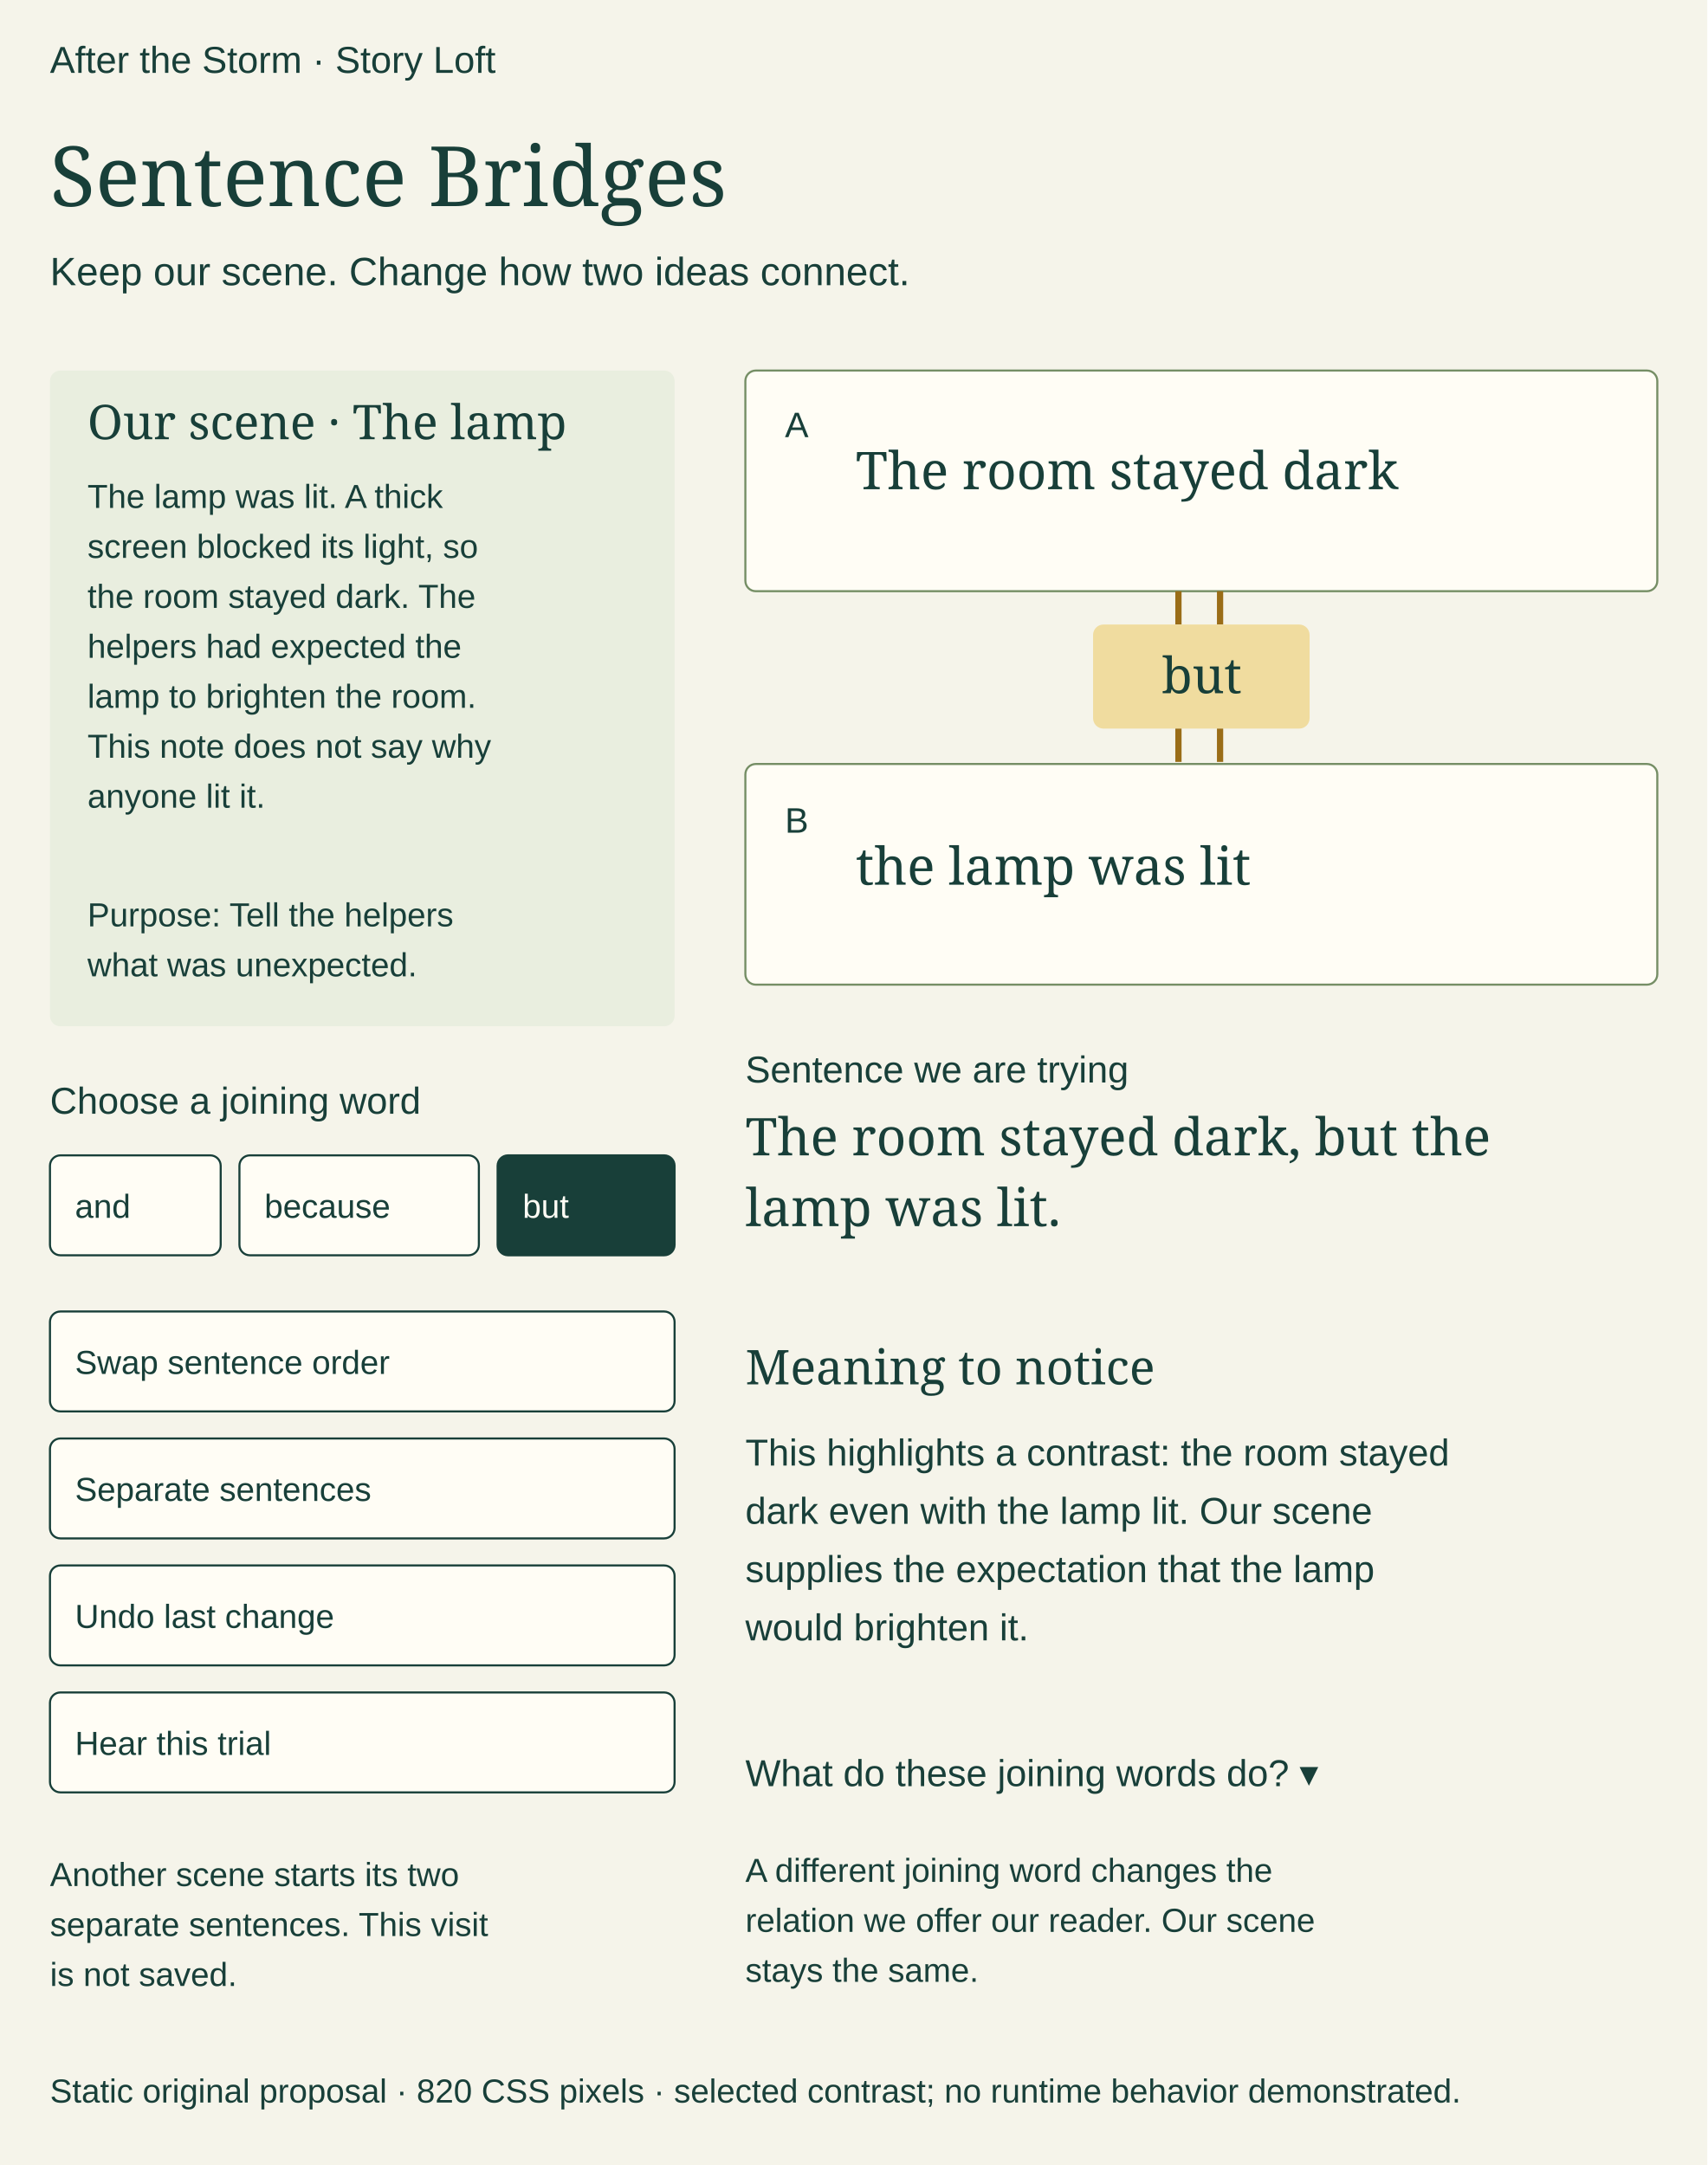
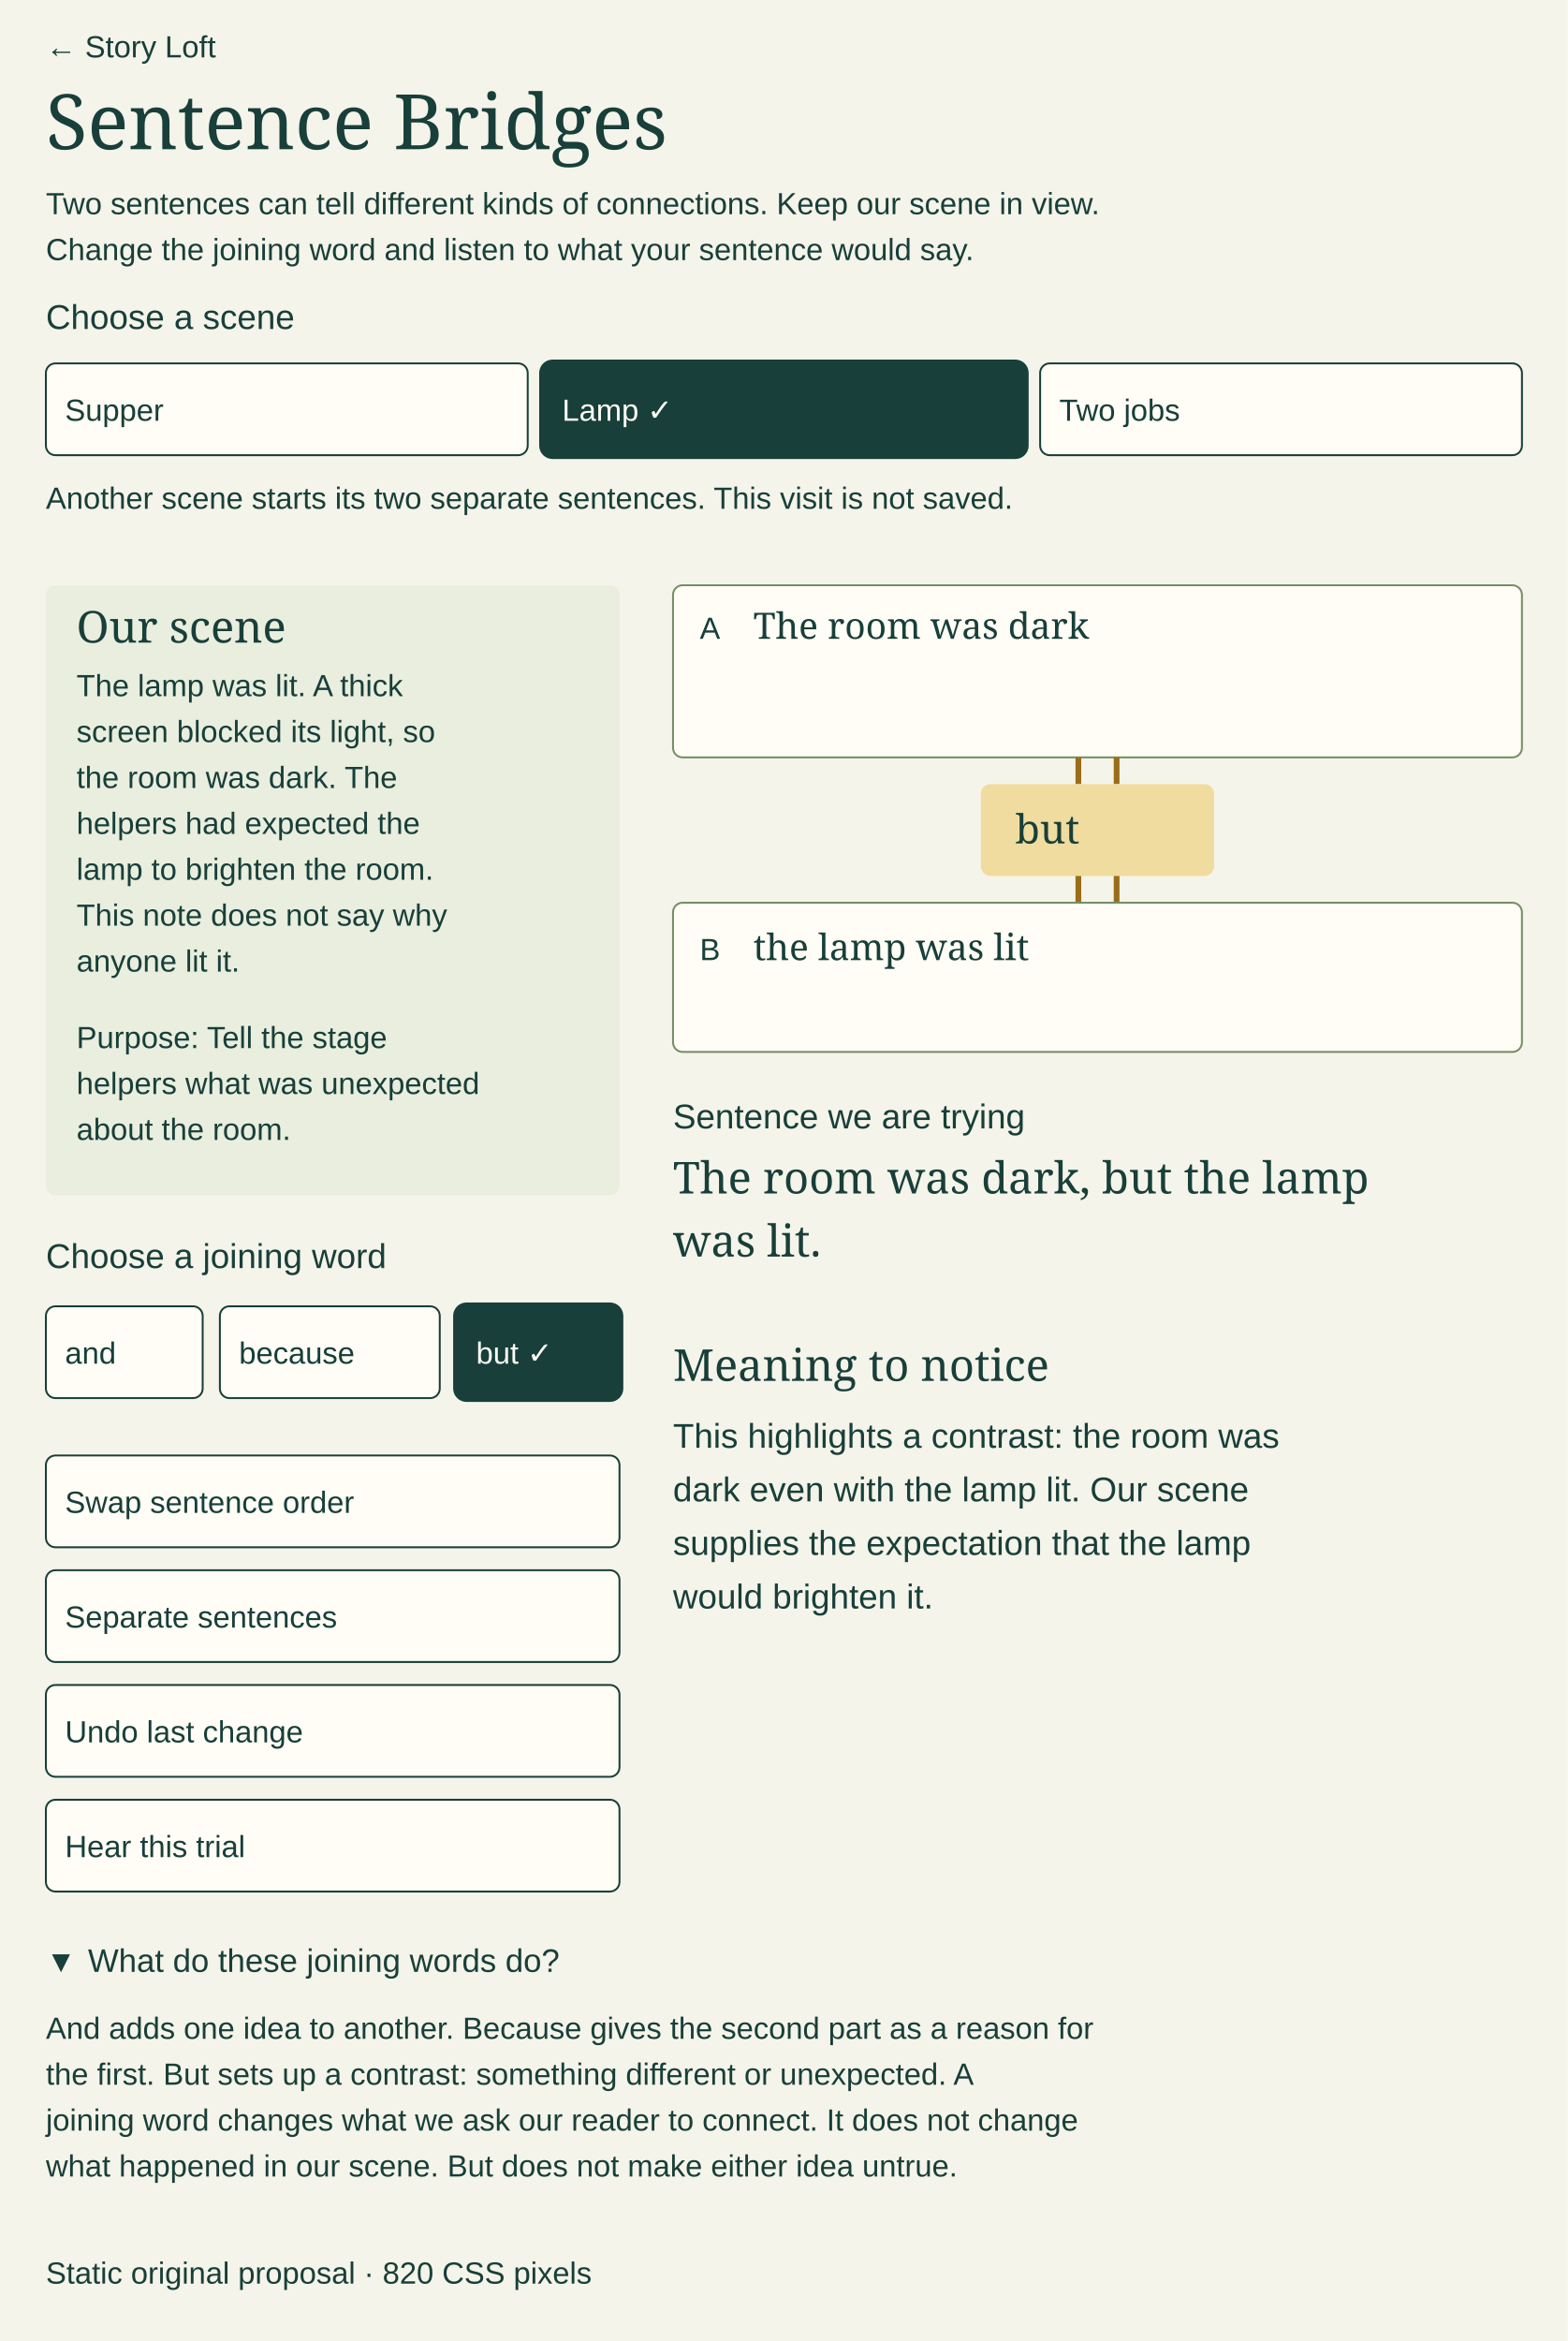
- <svg xmlns="http://www.w3.org/2000/svg" width="820" height="1040" viewBox="0 0 820 1040" role="img" aria-labelledby="title desc">
-   <rect width="820" height="1040" fill="#f5f4ea" />
-   <text x="24" y="35" font-family="Trebuchet MS,Arial,sans-serif" font-size="18" fill="#183f39">After the Storm · Story Loft</text>
-   <text x="24" y="99" font-family="Georgia,serif" font-size="40" fill="#183f39">Sentence Bridges</text>
-   <text x="24" y="137" font-family="Trebuchet MS,Arial,sans-serif" font-size="19" fill="#183f39">Keep our scene. Change how two ideas connect.</text>
-   <rect x="24" y="178" width="300" height="315" rx="5" fill="#e9eedf" stroke="none" />
-   <text x="42" y="211" font-family="Georgia,serif" font-size="23" fill="#183f39">Our scene · The lamp</text>
-   <text x="42" y="244" font-family="Trebuchet MS,Arial,sans-serif" font-size="16" fill="#183f39">The lamp was lit. A thick</text>
-   <text x="42" y="268" font-family="Trebuchet MS,Arial,sans-serif" font-size="16" fill="#183f39">screen blocked its light, so</text>
-   <text x="42" y="292" font-family="Trebuchet MS,Arial,sans-serif" font-size="16" fill="#183f39">the room stayed dark. The</text>
-   <text x="42" y="316" font-family="Trebuchet MS,Arial,sans-serif" font-size="16" fill="#183f39">helpers had expected the</text>
-   <text x="42" y="340" font-family="Trebuchet MS,Arial,sans-serif" font-size="16" fill="#183f39">lamp to brighten the room.</text>
-   <text x="42" y="364" font-family="Trebuchet MS,Arial,sans-serif" font-size="16" fill="#183f39">This note does not say why</text>
-   <text x="42" y="388" font-family="Trebuchet MS,Arial,sans-serif" font-size="16" fill="#183f39">anyone lit it.</text>
-   <text x="42" y="445" font-family="Trebuchet MS,Arial,sans-serif" font-size="16" fill="#183f39">Purpose: Tell the helpers</text>
-   <text x="42" y="469" font-family="Trebuchet MS,Arial,sans-serif" font-size="16" fill="#183f39">what was unexpected.</text>
-   <text x="24" y="535" font-family="Trebuchet MS,Arial,sans-serif" font-size="18" fill="#183f39">Choose a joining word</text>
-   <rect x="24" y="555" width="82" height="48" rx="5" fill="#fffdf5" stroke="#183f39" />
-   <text x="36" y="585" font-family="Trebuchet MS,Arial,sans-serif" font-size="16" fill="#183f39">and</text>
-   <rect x="115" y="555" width="115" height="48" rx="5" fill="#fffdf5" stroke="#183f39" />
-   <text x="127" y="585" font-family="Trebuchet MS,Arial,sans-serif" font-size="16" fill="#183f39">because</text>
-   <rect x="239" y="555" width="85" height="48" rx="5" fill="#183f39" stroke="#183f39" />
-   <text x="251" y="585" font-family="Trebuchet MS,Arial,sans-serif" font-size="16" fill="#fffdf5">but</text>
-   <rect x="24" y="630" width="300" height="48" rx="5" fill="#fffdf5" stroke="#183f39" />
-   <text x="36" y="660" font-family="Trebuchet MS,Arial,sans-serif" font-size="16" fill="#183f39">Swap sentence order</text>
-   <rect x="24" y="691" width="300" height="48" rx="5" fill="#fffdf5" stroke="#183f39" />
-   <text x="36" y="721" font-family="Trebuchet MS,Arial,sans-serif" font-size="16" fill="#183f39">Separate sentences</text>
-   <rect x="24" y="752" width="300" height="48" rx="5" fill="#fffdf5" stroke="#183f39" />
-   <text x="36" y="782" font-family="Trebuchet MS,Arial,sans-serif" font-size="16" fill="#183f39">Undo last change</text>
-   <rect x="24" y="813" width="300" height="48" rx="5" fill="#fffdf5" stroke="#183f39" />
-   <text x="36" y="843" font-family="Trebuchet MS,Arial,sans-serif" font-size="16" fill="#183f39">Hear this trial</text>
-   <text x="24" y="906" font-family="Trebuchet MS,Arial,sans-serif" font-size="16" fill="#183f39">Another scene starts its two</text>
-   <text x="24" y="930" font-family="Trebuchet MS,Arial,sans-serif" font-size="16" fill="#183f39">separate sentences. This visit</text>
-   <text x="24" y="954" font-family="Trebuchet MS,Arial,sans-serif" font-size="16" fill="#183f39">is not saved.</text>
-   <rect x="358" y="178" width="438" height="106" rx="5" fill="#fffdf5" stroke="#758e65" />
-   <text x="377" y="210" font-family="Trebuchet MS,Arial,sans-serif" font-size="17" fill="#183f39">A</text>
-   <text x="411" y="235" font-family="Georgia,serif" font-size="25" fill="#183f39">The room stayed dark</text>
-   <path d="M566 284v16m20 -16v16" stroke="#9a6d18" stroke-width="3" />
-   <rect x="525" y="300" width="104" height="50" rx="5" fill="#f0dc9f" stroke="none" />
-   <text x="558" y="333" font-family="Georgia,serif" font-size="24" fill="#183f39">but</text>
-   <path d="M566 350v16m20 -16v16" stroke="#9a6d18" stroke-width="3" />
-   <rect x="358" y="367" width="438" height="106" rx="5" fill="#fffdf5" stroke="#758e65" />
-   <text x="377" y="400" font-family="Trebuchet MS,Arial,sans-serif" font-size="17" fill="#183f39">B</text>
-   <text x="411" y="425" font-family="Georgia,serif" font-size="25" fill="#183f39">the lamp was lit</text>
-   <text x="358" y="520" font-family="Trebuchet MS,Arial,sans-serif" font-size="18" fill="#183f39">Sentence we are trying</text>
-   <text x="358" y="555" font-family="Georgia,serif" font-size="25" fill="#183f39">The room stayed dark, but the</text>
-   <text x="358" y="589" font-family="Georgia,serif" font-size="25" fill="#183f39">lamp was lit.</text>
-   <text x="358" y="665" font-family="Georgia,serif" font-size="23" fill="#183f39">Meaning to notice</text>
-   <text x="358" y="704" font-family="Trebuchet MS,Arial,sans-serif" font-size="18" fill="#183f39">This highlights a contrast: the room stayed</text>
-   <text x="358" y="732" font-family="Trebuchet MS,Arial,sans-serif" font-size="18" fill="#183f39">dark even with the lamp lit. Our scene</text>
-   <text x="358" y="760" font-family="Trebuchet MS,Arial,sans-serif" font-size="18" fill="#183f39">supplies the expectation that the lamp</text>
-   <text x="358" y="788" font-family="Trebuchet MS,Arial,sans-serif" font-size="18" fill="#183f39">would brighten it.</text>
-   <text x="358" y="858" font-family="Trebuchet MS,Arial,sans-serif" font-size="18" fill="#183f39">What do these joining words do? ▾</text>
-   <text x="358" y="904" font-family="Trebuchet MS,Arial,sans-serif" font-size="16" fill="#183f39">A different joining word changes the</text>
-   <text x="358" y="928" font-family="Trebuchet MS,Arial,sans-serif" font-size="16" fill="#183f39">relation we offer our reader. Our scene</text>
-   <text x="358" y="952" font-family="Trebuchet MS,Arial,sans-serif" font-size="16" fill="#183f39">stays the same.</text>
-   <text x="24" y="1010" font-family="Trebuchet MS,Arial,sans-serif" font-size="16" fill="#183f39">Static original proposal · 820 CSS pixels · selected contrast; no runtime behavior demonstrated.</text>
+ <svg xmlns="http://www.w3.org/2000/svg" width="820" height="1224" viewBox="0 0 820 1224" role="img" aria-labelledby="title desc">
+   <rect width="820" height="1224" fill="#f5f4ea" />
+   <text x="24" y="30" font-family="Trebuchet MS,Arial,sans-serif" font-size="16" fill="#183f39">← Story Loft</text>
+   <text x="24" y="78" font-family="Georgia,serif" font-size="40" fill="#183f39">Sentence Bridges</text>
+   <text x="24" y="112" font-family="Trebuchet MS,Arial,sans-serif" font-size="16" fill="#183f39">Two sentences can tell different kinds of connections. Keep our scene in view.</text>
+   <text x="24" y="136" font-family="Trebuchet MS,Arial,sans-serif" font-size="16" fill="#183f39">Change the joining word and listen to what your sentence would say.</text>
+   <text x="24" y="172" font-family="Trebuchet MS,Arial,sans-serif" font-size="18" fill="#183f39">Choose a scene</text>
+   <rect x="24.0" y="190" width="252.0" height="48" rx="5" fill="#fffdf5" stroke="#183f39" stroke-width="1" />
+   <text x="34.0" y="220" font-family="Trebuchet MS,Arial,sans-serif" font-size="16" fill="#183f39">Supper</text>
+   <rect x="284.0" y="190" width="252.0" height="48" rx="5" fill="#183f39" stroke="#183f39" stroke-width="4" />
+   <text x="294.0" y="220" font-family="Trebuchet MS,Arial,sans-serif" font-size="16" fill="#fffdf5">Lamp ✓</text>
+   <rect x="544.0" y="190" width="252.0" height="48" rx="5" fill="#fffdf5" stroke="#183f39" stroke-width="1" />
+   <text x="554.0" y="220" font-family="Trebuchet MS,Arial,sans-serif" font-size="16" fill="#183f39">Two jobs</text>
+   <text x="24" y="266" font-family="Trebuchet MS,Arial,sans-serif" font-size="16" fill="#183f39">Another scene starts its two separate sentences. This visit is not saved.</text>
+   <rect x="24" y="306" width="300" height="319" rx="5" fill="#e9eedf" stroke="none" stroke-width="1" />
+   <text x="40" y="336" font-family="Georgia,serif" font-size="23" fill="#183f39">Our scene</text>
+   <text x="40" y="364" font-family="Trebuchet MS,Arial,sans-serif" font-size="16" fill="#183f39">The lamp was lit. A thick</text>
+   <text x="40" y="388" font-family="Trebuchet MS,Arial,sans-serif" font-size="16" fill="#183f39">screen blocked its light, so</text>
+   <text x="40" y="412" font-family="Trebuchet MS,Arial,sans-serif" font-size="16" fill="#183f39">the room was dark. The</text>
+   <text x="40" y="436" font-family="Trebuchet MS,Arial,sans-serif" font-size="16" fill="#183f39">helpers had expected the</text>
+   <text x="40" y="460" font-family="Trebuchet MS,Arial,sans-serif" font-size="16" fill="#183f39">lamp to brighten the room.</text>
+   <text x="40" y="484" font-family="Trebuchet MS,Arial,sans-serif" font-size="16" fill="#183f39">This note does not say why</text>
+   <text x="40" y="508" font-family="Trebuchet MS,Arial,sans-serif" font-size="16" fill="#183f39">anyone lit it.</text>
+   <text x="40" y="548" font-family="Trebuchet MS,Arial,sans-serif" font-size="16" fill="#183f39">Purpose: Tell the stage</text>
+   <text x="40" y="572" font-family="Trebuchet MS,Arial,sans-serif" font-size="16" fill="#183f39">helpers what was unexpected</text>
+   <text x="40" y="596" font-family="Trebuchet MS,Arial,sans-serif" font-size="16" fill="#183f39">about the room.</text>
+   <text x="24" y="663" font-family="Trebuchet MS,Arial,sans-serif" font-size="18" fill="#183f39">Choose a joining word</text>
+   <rect x="24" y="683" width="82" height="48" rx="5" fill="#fffdf5" stroke="#183f39" stroke-width="1" />
+   <text x="34" y="713" font-family="Trebuchet MS,Arial,sans-serif" font-size="16" fill="#183f39">and</text>
+   <rect x="115" y="683" width="115" height="48" rx="5" fill="#fffdf5" stroke="#183f39" stroke-width="1" />
+   <text x="125" y="713" font-family="Trebuchet MS,Arial,sans-serif" font-size="16" fill="#183f39">because</text>
+   <rect x="239" y="683" width="85" height="48" rx="5" fill="#183f39" stroke="#183f39" stroke-width="4" />
+   <text x="249" y="713" font-family="Trebuchet MS,Arial,sans-serif" font-size="16" fill="#fffdf5">but ✓</text>
+   <rect x="24" y="761" width="300" height="48" rx="5" fill="#fffdf5" stroke="#183f39" stroke-width="1" />
+   <text x="34" y="791" font-family="Trebuchet MS,Arial,sans-serif" font-size="16" fill="#183f39">Swap sentence order</text>
+   <rect x="24" y="821" width="300" height="48" rx="5" fill="#fffdf5" stroke="#183f39" stroke-width="1" />
+   <text x="34" y="851" font-family="Trebuchet MS,Arial,sans-serif" font-size="16" fill="#183f39">Separate sentences</text>
+   <rect x="24" y="881" width="300" height="48" rx="5" fill="#fffdf5" stroke="#183f39" stroke-width="1" />
+   <text x="34" y="911" font-family="Trebuchet MS,Arial,sans-serif" font-size="16" fill="#183f39">Undo last change</text>
+   <rect x="24" y="941" width="300" height="48" rx="5" fill="#fffdf5" stroke="#183f39" stroke-width="1" />
+   <text x="34" y="971" font-family="Trebuchet MS,Arial,sans-serif" font-size="16" fill="#183f39">Hear this trial</text>
+   <rect x="352" y="306" width="444" height="90" rx="5" fill="#fffdf5" stroke="#758e65" stroke-width="1" />
+   <text x="366" y="334" font-family="Trebuchet MS,Arial,sans-serif" font-size="16" fill="#183f39">A</text>
+   <text x="394" y="334" font-family="Georgia,serif" font-size="19" fill="#183f39">The room was dark</text>
+   <path d="M564.0 396v14m20 -14v14" stroke="#9a6d18" stroke-width="3" />
+   <rect x="513.0" y="410" width="122" height="48" rx="5" fill="#f0dc9f" stroke="none" stroke-width="1" />
+   <text x="531.0" y="441" font-family="Georgia,serif" font-size="21" fill="#183f39">but</text>
+   <path d="M564.0 458v14m20 -14v14" stroke="#9a6d18" stroke-width="3" />
+   <rect x="352" y="472" width="444" height="78" rx="5" fill="#fffdf5" stroke="#758e65" stroke-width="1" />
+   <text x="366" y="502" font-family="Trebuchet MS,Arial,sans-serif" font-size="16" fill="#183f39">B</text>
+   <text x="394" y="502" font-family="Georgia,serif" font-size="19" fill="#183f39">the lamp was lit</text>
+   <text x="352" y="590" font-family="Trebuchet MS,Arial,sans-serif" font-size="18" fill="#183f39">Sentence we are trying</text>
+   <text x="352" y="624" font-family="Georgia,serif" font-size="23" fill="#183f39">The room was dark, but the lamp</text>
+   <text x="352" y="657" font-family="Georgia,serif" font-size="23" fill="#183f39">was lit.</text>
+   <text x="352" y="722" font-family="Georgia,serif" font-size="23" fill="#183f39">Meaning to notice</text>
+   <text x="352" y="757" font-family="Trebuchet MS,Arial,sans-serif" font-size="18" fill="#183f39">This highlights a contrast: the room was</text>
+   <text x="352" y="785" font-family="Trebuchet MS,Arial,sans-serif" font-size="18" fill="#183f39">dark even with the lamp lit. Our scene</text>
+   <text x="352" y="813" font-family="Trebuchet MS,Arial,sans-serif" font-size="18" fill="#183f39">supplies the expectation that the lamp</text>
+   <text x="352" y="841" font-family="Trebuchet MS,Arial,sans-serif" font-size="18" fill="#183f39">would brighten it.</text>
+   <text x="24" y="1031" font-family="Trebuchet MS,Arial,sans-serif" font-size="16" fill="#183f39">▼</text>
+   <text x="46" y="1031" font-family="Trebuchet MS,Arial,sans-serif" font-size="17" fill="#183f39">What do these joining words do?</text>
+   <text x="24" y="1066" font-family="Trebuchet MS,Arial,sans-serif" font-size="16" fill="#183f39">And adds one idea to another. Because gives the second part as a reason for</text>
+   <text x="24" y="1090" font-family="Trebuchet MS,Arial,sans-serif" font-size="16" fill="#183f39">the first. But sets up a contrast: something different or unexpected. A</text>
+   <text x="24" y="1114" font-family="Trebuchet MS,Arial,sans-serif" font-size="16" fill="#183f39">joining word changes what we ask our reader to connect. It does not change</text>
+   <text x="24" y="1138" font-family="Trebuchet MS,Arial,sans-serif" font-size="16" fill="#183f39">what happened in our scene. But does not make either idea untrue.</text>
+   <text x="24" y="1194" font-family="Trebuchet MS,Arial,sans-serif" font-size="16" fill="#183f39">Static original proposal · 820 CSS pixels</text>
</svg>
